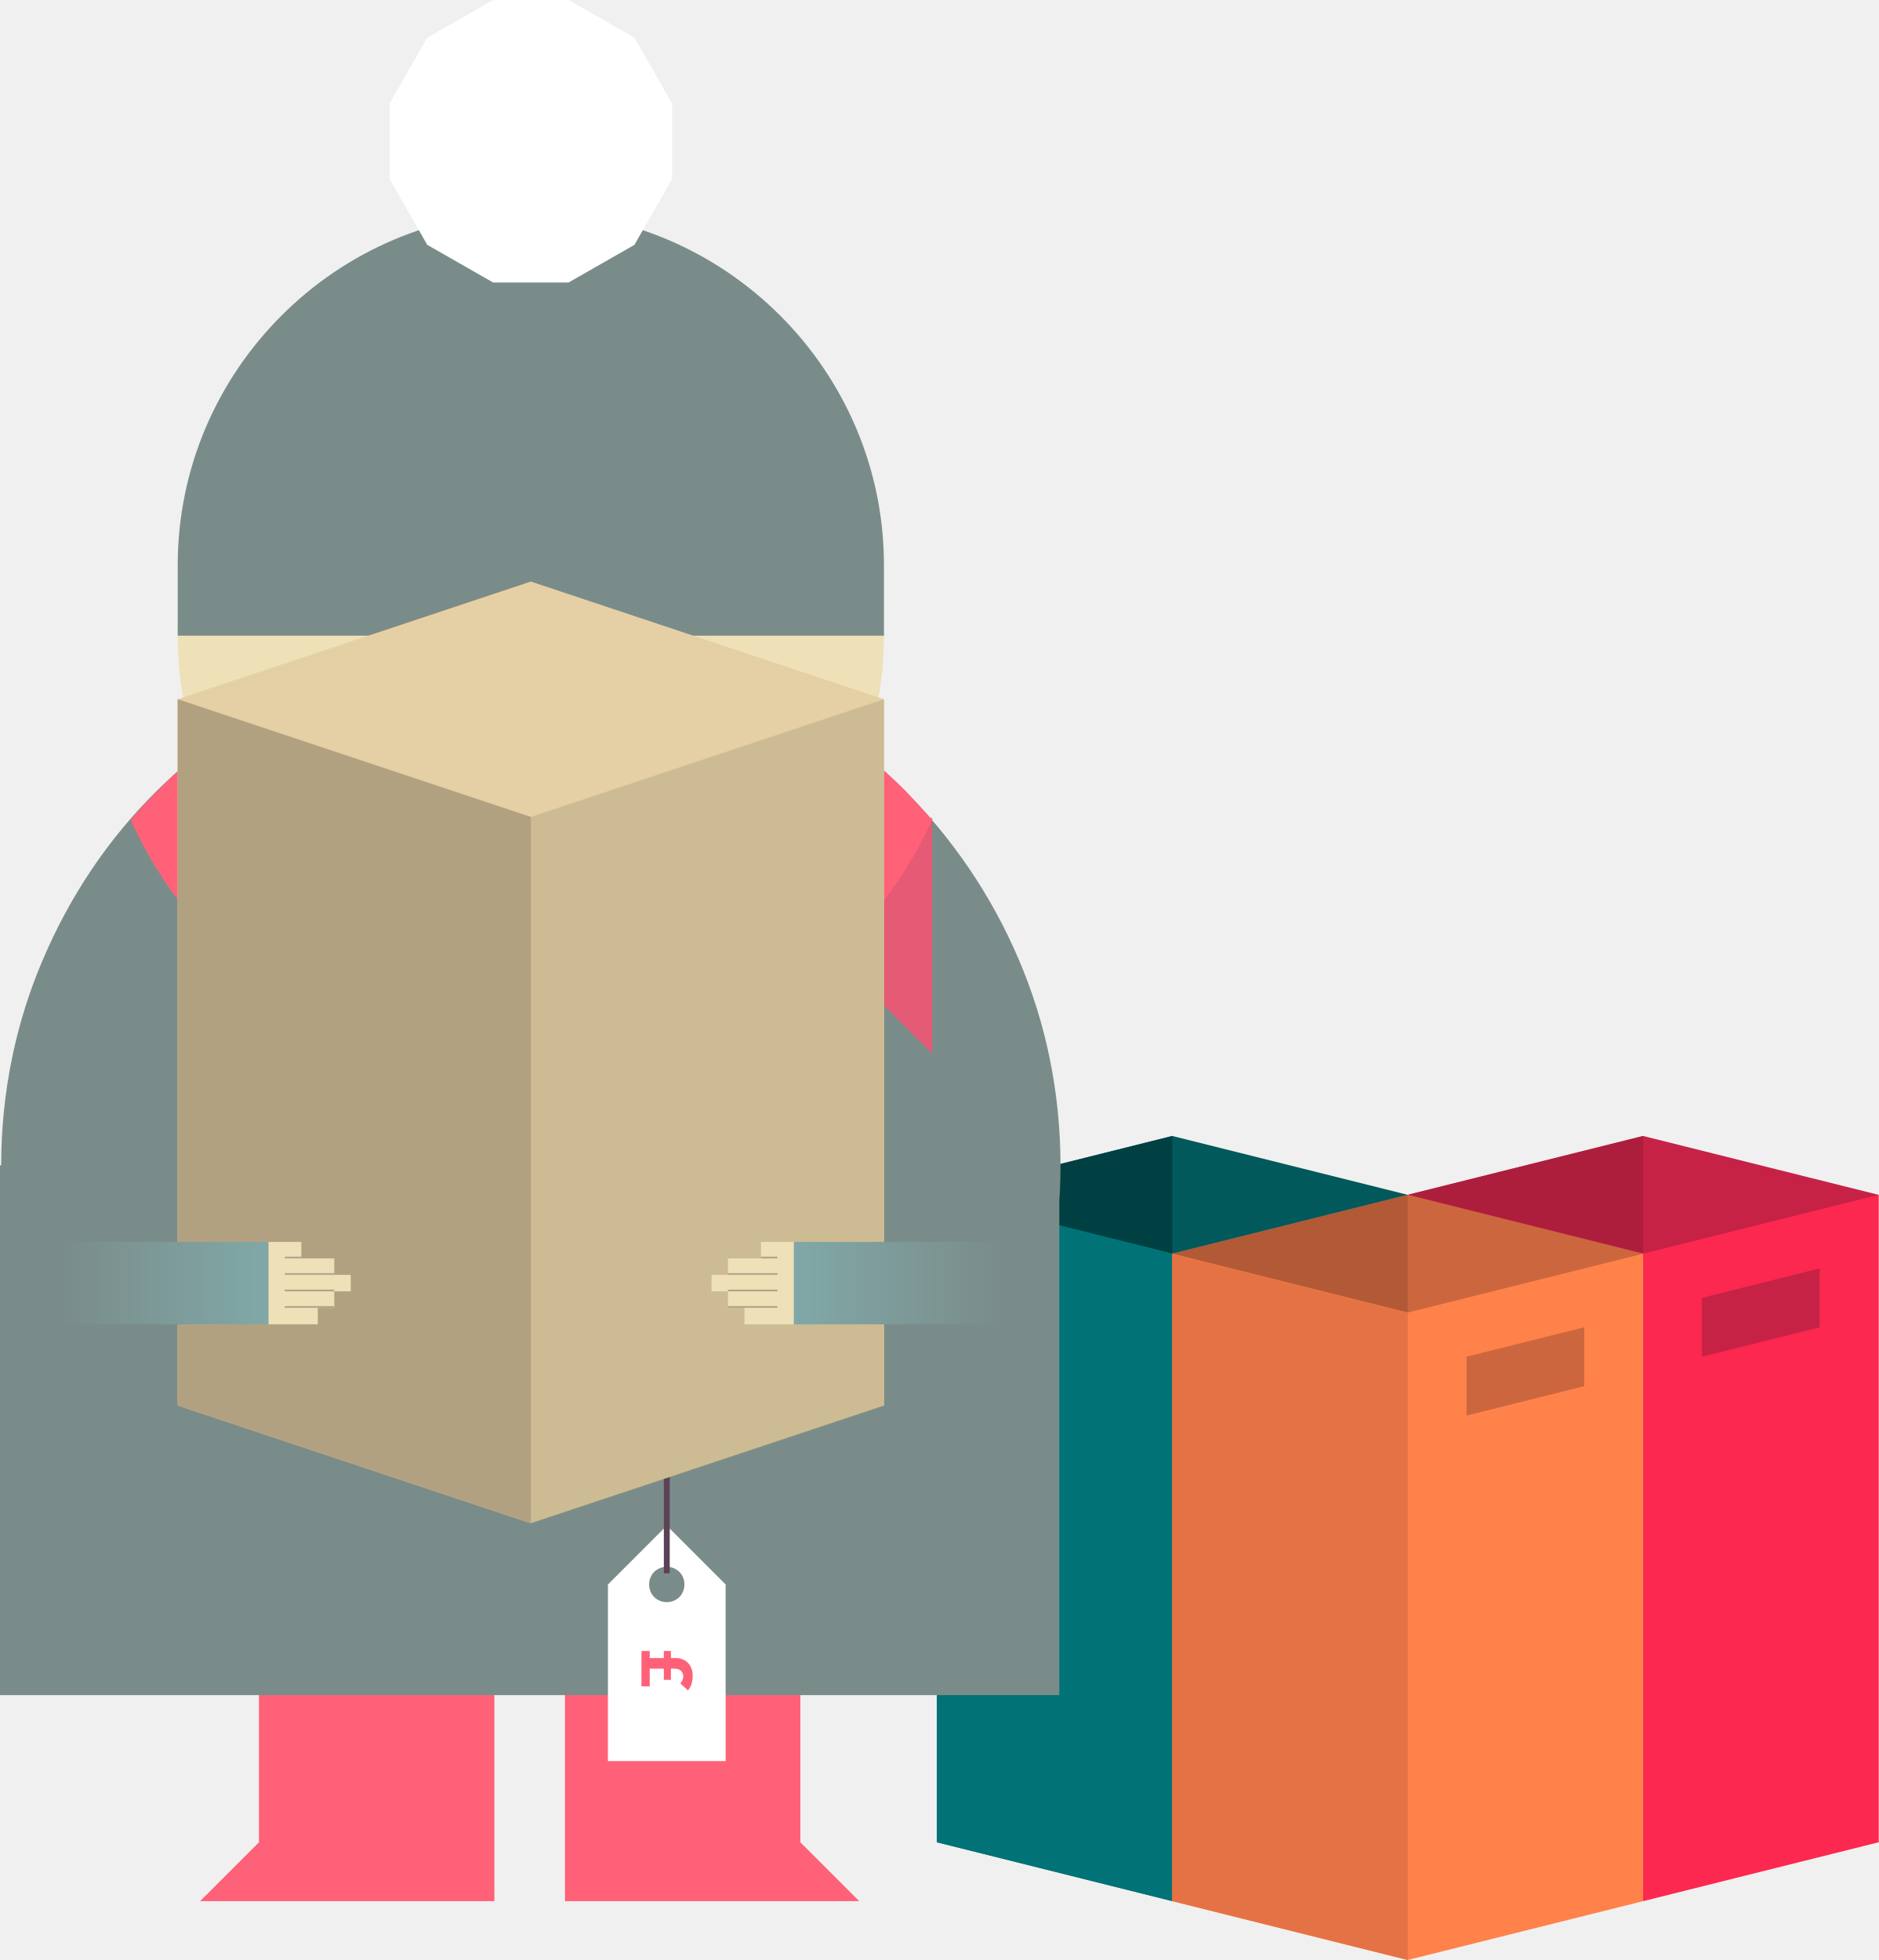
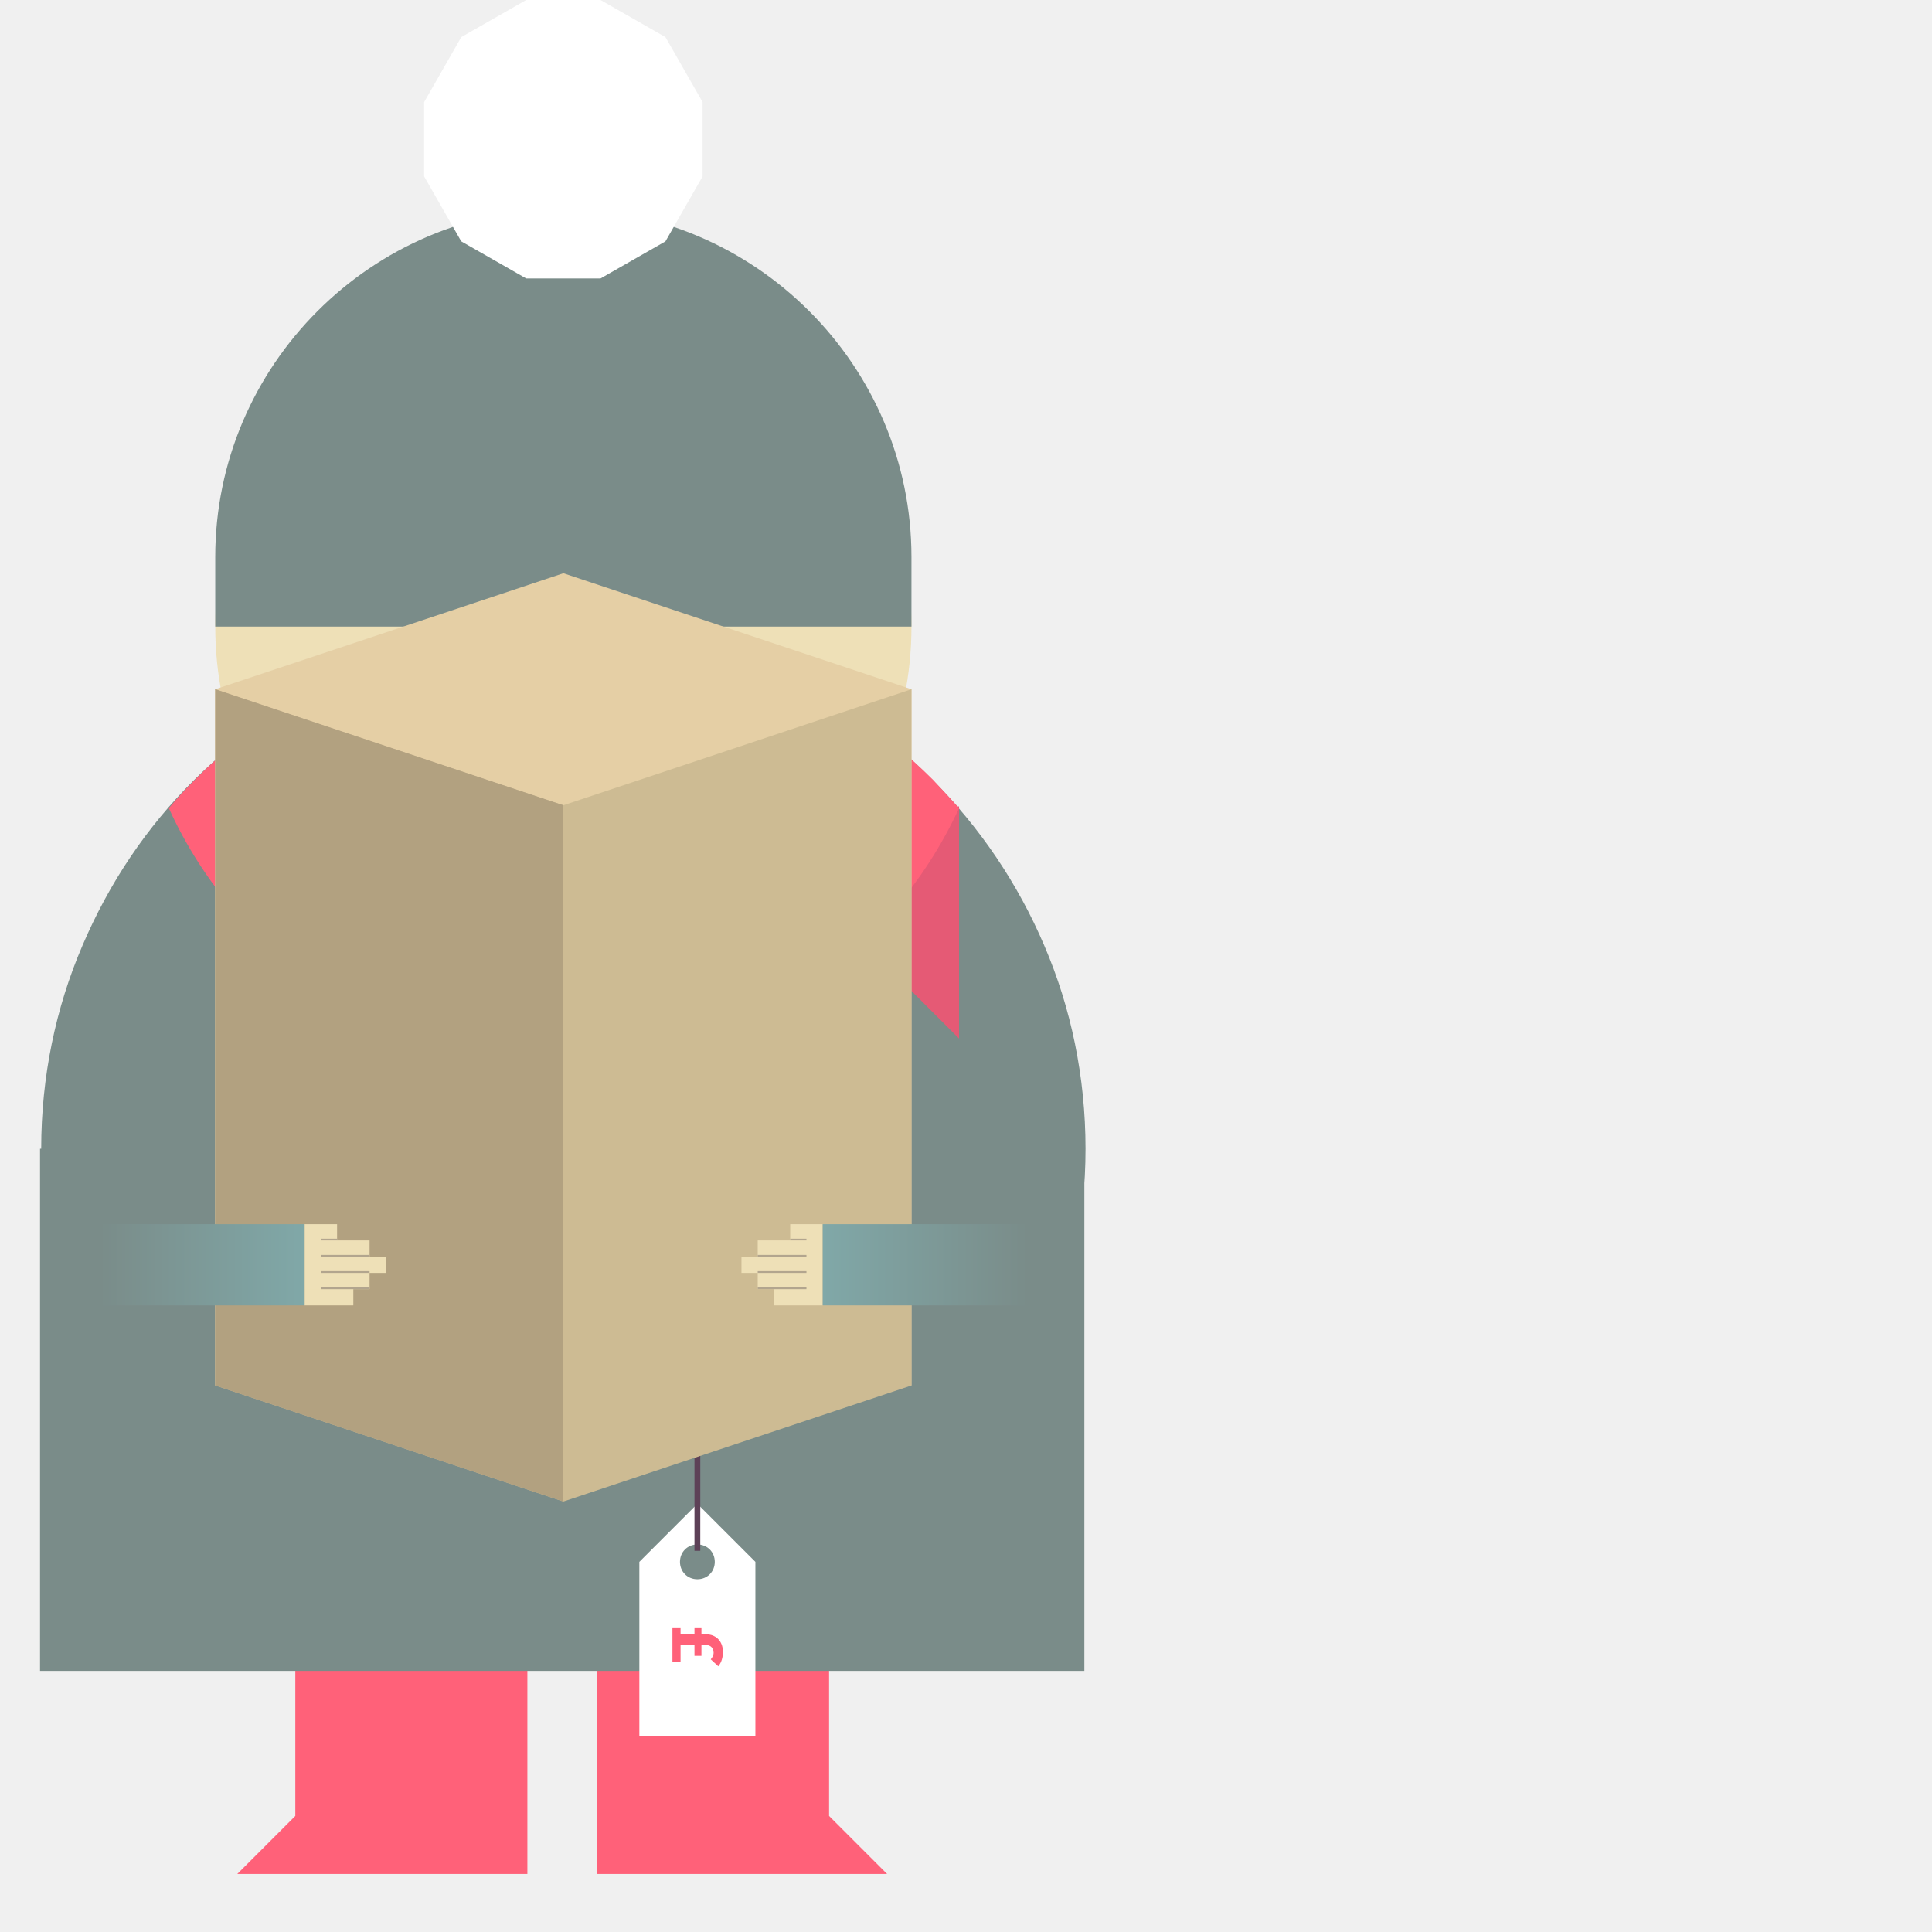
- <svg xmlns="http://www.w3.org/2000/svg" viewBox="0 0 319.2 333">
-   <path fill="#C62246" d="M319.2 313l-40-10-40 10V203l40-10 40 10v55z" />
-   <path fill="#AD1E3D" d="M279.2 193l-40 10v110l40-10z" />
-   <path fill="#FC284F" d="M279.2 213l-40-10v110l40 10 40-10V203l-40 10zm30 12.5l-20 5v-10l20-5v10z" />
-   <path fill="#E0274F" d="M279.2 213l-40-10v110l40 10z" />
-   <path fill="#01595B" d="M239.2 313l-40-10-40 10V203l40-10 40 10v55z" />
-   <path fill="#014042" d="M199.2 193l-40 10v110l40-10z" />
-   <path fill="#018790" d="M199.2 213l-40-10v110l40 10 40-10V203l-40 10zm30 12.5l-20 5v-10l20-5v10z" />
-   <path fill="#017275" d="M199.2 213l-40-10v110l40 10z" />
-   <path fill="#FF6179" d="M136 313v-30H96v40h50zm-92 0v-30h40v40H34z" />
-   <path fill="#7A8C89" d="M0 198h180v90H0zm180.2 0c0 12.4-2.5 24.3-7.1 35s-11.1 20.5-19.3 28.6c-8.1 8.1-17.8 14.7-28.6 19.3-10.8 4.6-22.6 7.1-35 7.1s-24.3-2.5-35-7.1c-10.8-4.6-20.5-11.1-28.6-19.3S11.9 243.8 7.3 233 .2 210.4.2 198s2.5-24.3 7.1-35c4.6-10.8 11.1-20.5 19.3-28.6s17.8-14.7 28.6-19.3c10.8-4.6 22.6-7.1 35-7.1s24.3 2.5 35 7.1c10.8 4.6 20.5 11.1 28.6 19.3 8.1 8.1 14.7 17.8 19.3 28.6 4.6 10.7 7.1 22.6 7.1 35z" />
-   <path fill="#E55A75" d="M158.4 179l-10-10-10 10v-40h20v20z" />
-   <path fill="#FF6179" d="M90.2 183c30.3 0 56.3-17.9 68.2-43.7-1.5-1.7-3-3.3-4.5-4.9-8.1-8.1-17.8-14.7-28.6-19.3s-22.6-7.1-35-7.1-24.3 2.5-35 7.1-20.5 11.1-28.6 19.3c-1.6 1.6-3.1 3.2-4.5 4.9C33.9 165.1 60 183 90.2 183z" />
-   <circle fill="#EEE0B7" cx="90.2" cy="108" r="60" />
-   <path d="M97.8 114c0-.4.1-.8.2-1.2.2-.4.4-.7.6-1 .3-.3.6-.5 1-.6.4-.2.8-.2 1.2-.2s.8.1 1.2.2c.4.2.7.4 1 .6.3.3.5.6.6 1 .2.4.2.8.2 1.2v2h1v-2c0-.5-.1-1.1-.3-1.6-.2-.5-.5-.9-.9-1.3s-.8-.7-1.3-.9c-.5-.2-1-.3-1.6-.3s-1.1.1-1.6.3c-.5.2-.9.5-1.3.9s-.7.8-.9 1.3c-.2.5-.3 1-.3 1.6v2h1v-2zm-21 0c0-.4.1-.8.2-1.2.2-.4.4-.7.6-1 .3-.3.6-.5 1-.6.4-.2.8-.2 1.2-.2s.8.1 1.2.2c.4.2.7.4 1 .6.3.3.5.6.6 1 .2.4.2.8.2 1.2v2h1v-2c0-.5-.1-1.1-.3-1.6-.2-.5-.5-.9-.9-1.3s-.8-.7-1.3-.9c-.5-.2-1-.3-1.6-.3s-1.1.1-1.6.3c-.5.2-.9.5-1.3.9s-.7.8-.9 1.3c-.2.5-.3 1-.3 1.6v2h1v-2zm17.4 6h-8l4-12z" fill="#B2A58E" />
+ <svg xmlns="http://www.w3.org/2000/svg" width="300" height="300" viewBox="0 0 300 300">
+   <path fill="#FF6179" d="M128.739 281.982v-27.027H92.703v36.036h45.045l-9.009-9.009zm-82.883 0v-27.027h36.036v36.036H36.847l9.009-9.009z" />
+   <path fill="#7A8C89" d="M6.216 178.379h162.163v81.08H6.216v-81.08zm162.343 0c0 11.171-2.252 21.892-6.396 31.531s-10 18.469-17.387 25.766a81.775 81.775 0 0 1-25.766 17.387c-9.729 4.145-20.36 6.396-31.531 6.396s-21.892-2.252-31.532-6.396c-9.729-4.144-18.468-10-25.766-17.387-7.297-7.388-13.243-16.036-17.387-25.766-4.145-9.73-6.396-20.36-6.396-31.531 0-11.172 2.252-21.893 6.396-31.532 4.144-9.729 10-18.468 17.387-25.766s16.036-13.243 25.766-17.387c9.73-4.144 20.36-6.396 31.532-6.396 11.171 0 21.892 2.252 31.531 6.396 9.73 4.144 18.469 10 25.766 17.387a81.775 81.775 0 0 1 17.387 25.766c4.144 9.639 6.396 20.36 6.396 31.532z" />
+   <path fill="#E55A75" d="M148.919 161.262l-9.009-9.01-9.009 9.01v-36.037h18.018v36.037z" />
+   <path fill="#FF6179" d="M87.478 164.865c27.297 0 50.721-16.126 61.441-39.37-1.352-1.532-2.703-2.973-4.054-4.415a81.775 81.775 0 0 0-25.766-17.387c-9.73-4.144-20.36-6.396-31.532-6.396-11.171 0-21.892 2.252-31.531 6.396s-18.469 10-25.766 17.387c-1.442 1.441-2.793 2.883-4.054 4.415 10.541 23.244 34.055 39.37 61.262 39.37z" />
+   <circle fill="#EEE0B7" cx="87.478" cy="97.297" r="54.054" />
+   <path fill="#B2A58E" d="M94.324 102.703c0-.36.09-.721.18-1.081.18-.36.36-.63.541-.901.271-.271.541-.45.901-.541.36-.18.721-.18 1.081-.18s.721.09 1.081.18c.36.18.631.36.901.541.271.271.451.541.541.901.18.36.18.721.18 1.081v1.802h.901v-1.802c0-.45-.09-.991-.271-1.441-.18-.45-.451-.811-.811-1.171s-.721-.63-1.171-.811c-.451-.18-.901-.271-1.441-.271s-.991.09-1.441.271c-.451.18-.811.45-1.171.811s-.63.721-.811 1.171a3.74 3.74 0 0 0-.271 1.441v1.802h.901v-1.802h.18zm-18.919 0c0-.36.09-.721.18-1.081.18-.36.36-.63.541-.901.271-.271.541-.45.901-.541.36-.18.721-.18 1.081-.18s.721.09 1.081.18c.36.18.631.36.901.541.271.271.451.541.541.901.18.36.18.721.18 1.081v1.802h.901v-1.802c0-.45-.09-.991-.271-1.441-.18-.45-.45-.811-.811-1.171-.361-.36-.721-.63-1.171-.811-.451-.18-.901-.271-1.441-.271s-.991.09-1.441.271c-.451.18-.811.45-1.171.811s-.63.721-.811 1.171a3.74 3.74 0 0 0-.271 1.441v1.802h.901v-1.802h.18zm15.676 5.405h-7.207l3.604-10.811 3.603 10.811z" />
  <g fill="#FF99AD">
-     <circle cx="73.8" cy="126" r="6" />
-     <circle cx="106.8" cy="126" r="6" />
+     <circle cx="72.703" cy="113.513" r="5.406" />
+     <circle cx="102.433" cy="113.513" r="5.406" />
  </g>
-   <circle fill="#FF6179" cx="90.2" cy="126" r="4" />
-   <path fill="#7A8C89" d="M30.2 108V96c0-33 27-60 60-60s60 27 60 60v12h-120z" />
-   <path fill="#fff" d="M83.8 48l-11.2-6.4-6.4-11.2V17.6l6.4-11.2L83.8 0h12.8l11.2 6.4 6.4 11.2v12.8l-6.4 11.2L96.6 48zm29.5 211.2l-10 10v30h20v-30l-10-10zm0 13c-1.7 0-3-1.3-3-3s1.3-3 3-3 3 1.3 3 3-1.3 3-3 3z" />
-   <path fill="#5D4157" d="M112.8 227.3h1v40h-1z" />
-   <path fill="#FF6179" d="M110.4 280.5v1.2h2.4v-1.2h1.2v1.2h.9c1.4 0 2.8 1 2.8 3 0 .9-.2 1.8-.8 2.5l-1.3-1.2c.3-.3.5-.8.5-1.1 0-1.1-.8-1.4-1.5-1.4h-.6v1.9h-1.2v-1.9h-2.4v3H109v-6h1.4z" />
-   <path fill="#E5CFA5" d="M150.2 238.8l-60-20-60 20v-120l60-20 60 20v60z" />
-   <path fill="#CDBB93" d="M150.2 238.8l-60 20-60-20v-120l60 20 60-20v60z" />
-   <path fill="#B2A180" d="M90.2 138.8l-60-20v120l60 20z" />
-   <path fill="#EEE0B7" d="M45.6 211h5.6v2.8h-5.6zm0 2.8h11.2v2.8H45.6zm0 5.6h11.2v2.8H45.6zm0 2.8H54v2.8h-8.4zm0-5.6h14v2.8h-14z" />
-   <path fill="#B2A58E" d="M48.4 213.5h2.8v.3h-2.8zm0 2.8h8.4v.3h-8.4zm0 2.8h8.4v.3h-8.4zm0 2.8h8.4v.3h-8.4z" />
-   <linearGradient id="a" gradientUnits="userSpaceOnUse" x1="45.625" y1="218" x2="10.25" y2="218">
-     <stop offset="0" stop-color="#80A8A8" />
-     <stop offset="1" stop-color="#7A8C89" />
+   <circle fill="#FF6179" cx="87.478" cy="113.514" r="3.604" />
+   <path fill="#7A8C89" d="M33.423 97.297V86.486c0-29.729 24.324-54.054 54.054-54.054 29.729 0 54.054 24.324 54.054 54.054v10.811H33.423z" />
+   <path fill="#FFF" d="M81.712 43.243l-10.09-5.766-5.766-10.09V15.856l5.766-10.09L81.712 0h11.531l10.09 5.766 5.766 10.09v11.531l-5.766 10.09-10.09 5.766H81.712zm26.576 190.271l-9.009 9.009v27.027h18.018v-27.027l-9.009-9.009zm0 11.711c-1.531 0-2.703-1.17-2.703-2.702 0-1.531 1.171-2.702 2.703-2.702 1.532 0 2.703 1.171 2.703 2.702 0 1.532-1.171 2.702-2.703 2.702z" />
+   <path fill="#5D4157" d="M107.838 204.775h.901v36.035h-.901v-36.035z" />
+   <path fill="#FF6179" d="M105.676 252.703v1.08h2.162v-1.08h1.081v1.08h.811c1.262 0 2.523.901 2.523 2.703 0 .811-.18 1.621-.721 2.252l-1.171-1.08c.271-.271.451-.721.451-.992 0-.99-.721-1.261-1.352-1.261h-.541v1.712h-1.081v-1.712h-2.162v2.702h-1.261v-5.404h1.261z" />
+   <path fill="#E5CFA5" d="M141.532 215.135l-54.054-18.018-54.054 18.018V107.027l54.054-18.018 54.054 18.018v108.108z" />
+   <path fill="#CDBB93" d="M141.532 215.135l-54.054 18.019-54.054-18.019V107.027l54.054 18.018 54.054-18.018v108.108z" />
+   <path fill="#B2A180" d="M87.478 125.045l-54.054-18.018v108.108l54.054 18.019V125.045z" />
+   <path fill="#EEE0B7" d="M47.297 190.09h5.045v2.523h-5.045v-2.523zm0 2.523h10.09v2.521h-10.09v-2.521zm0 5.045h10.09v2.521h-10.09v-2.521zm0 2.522h7.567v2.523h-7.567v-2.523zm0-5.045H59.91v2.523H47.297v-2.523z" />
+   <path fill="#B2A58E" d="M49.82 192.342h2.522v.271H49.82v-.271zm0 2.523h7.567v.27H49.82v-.27zm0 2.522h7.567v.271H49.82v-.271zm0 2.523h7.567v.27H49.82v-.27z" />
+   <linearGradient id="a" gradientUnits="userSpaceOnUse" x1="209.314" y1="-217.576" x2="173.913" y2="-217.576" gradientTransform="matrix(.9009 0 0 -.9009 -141.274 .38)">
+     <stop offset="0" stop-color="#80a8a8" />
+     <stop offset="1" stop-color="#7a8c89" />
  </linearGradient>
-   <path fill="url(#a)" d="M10.2 211h35.4v14H10.2z" />
-   <path fill="#EEE0B7" d="M129.3 211h5.6v2.8h-5.6zm-5.6 2.8h11.2v2.8h-11.2zm0 5.6h11.2v2.8h-11.2zm2.8 2.8h8.4v2.8h-8.4zm-5.6-5.6h14v2.8h-14z" />
-   <path fill="#B2A58E" d="M129.3 213.5h2.8v.3h-2.8zm-5.6 2.8h8.4v.3h-8.4zm0 2.8h8.4v.3h-8.4zm0 2.8h8.4v.3h-8.4z" />
-   <linearGradient id="b" gradientUnits="userSpaceOnUse" x1="134.875" y1="218" x2="170.25" y2="218">
-     <stop offset="0" stop-color="#80A8A8" />
-     <stop offset="1" stop-color="#7A8C89" />
+   <path fill="url(#a)" d="M15.405 190.09h31.892v12.613H15.405V190.09z" />
+   <path fill="#EEE0B7" d="M122.703 190.09h5.045v2.523h-5.045v-2.523zm-5.045 2.523h10.09v2.521h-10.09v-2.521zm0 5.045h10.09v2.521h-10.09v-2.521zm2.522 2.522h7.567v2.523h-7.567v-2.523zm-5.045-5.045h12.612v2.523h-12.612v-2.523z" />
+   <path fill="#B2A58E" d="M122.703 192.342h2.522v.271h-2.522v-.271zm-5.045 2.523h7.567v.27h-7.567v-.27zm0 2.522h7.567v.271h-7.567v-.271zm0 2.523h7.567v.27h-7.567v-.27z" />
+   <linearGradient id="b" gradientUnits="userSpaceOnUse" x1="298.614" y1="-217.577" x2="334.014" y2="-217.577" gradientTransform="matrix(.9009 0 0 -.9009 -141.274 .38)">
+     <stop offset="0" stop-color="#80a8a8" />
+     <stop offset="1" stop-color="#7a8c89" />
  </linearGradient>
-   <path fill="url(#b)" d="M134.9 211h35.4v14h-35.4z" />
-   <path fill="#CC663E" d="M279.2 323l-40-10-40 10V213l40-10 40 10v55z" />
-   <path fill="#B25936" d="M239.2 203l-40 10v110l40-10z" />
-   <path fill="#FF824A" d="M239.2 223l-40-10v110l40 10 40-10V213l-40 10zm30 12.5l-20 5v-10l20-5v10z" />
-   <path fill="#E57245" d="M239.2 223l-40-10v110l40 10z" />
+   <path fill="url(#b)" d="M127.748 190.09h31.892v12.613h-31.892V190.09z" />
</svg>
